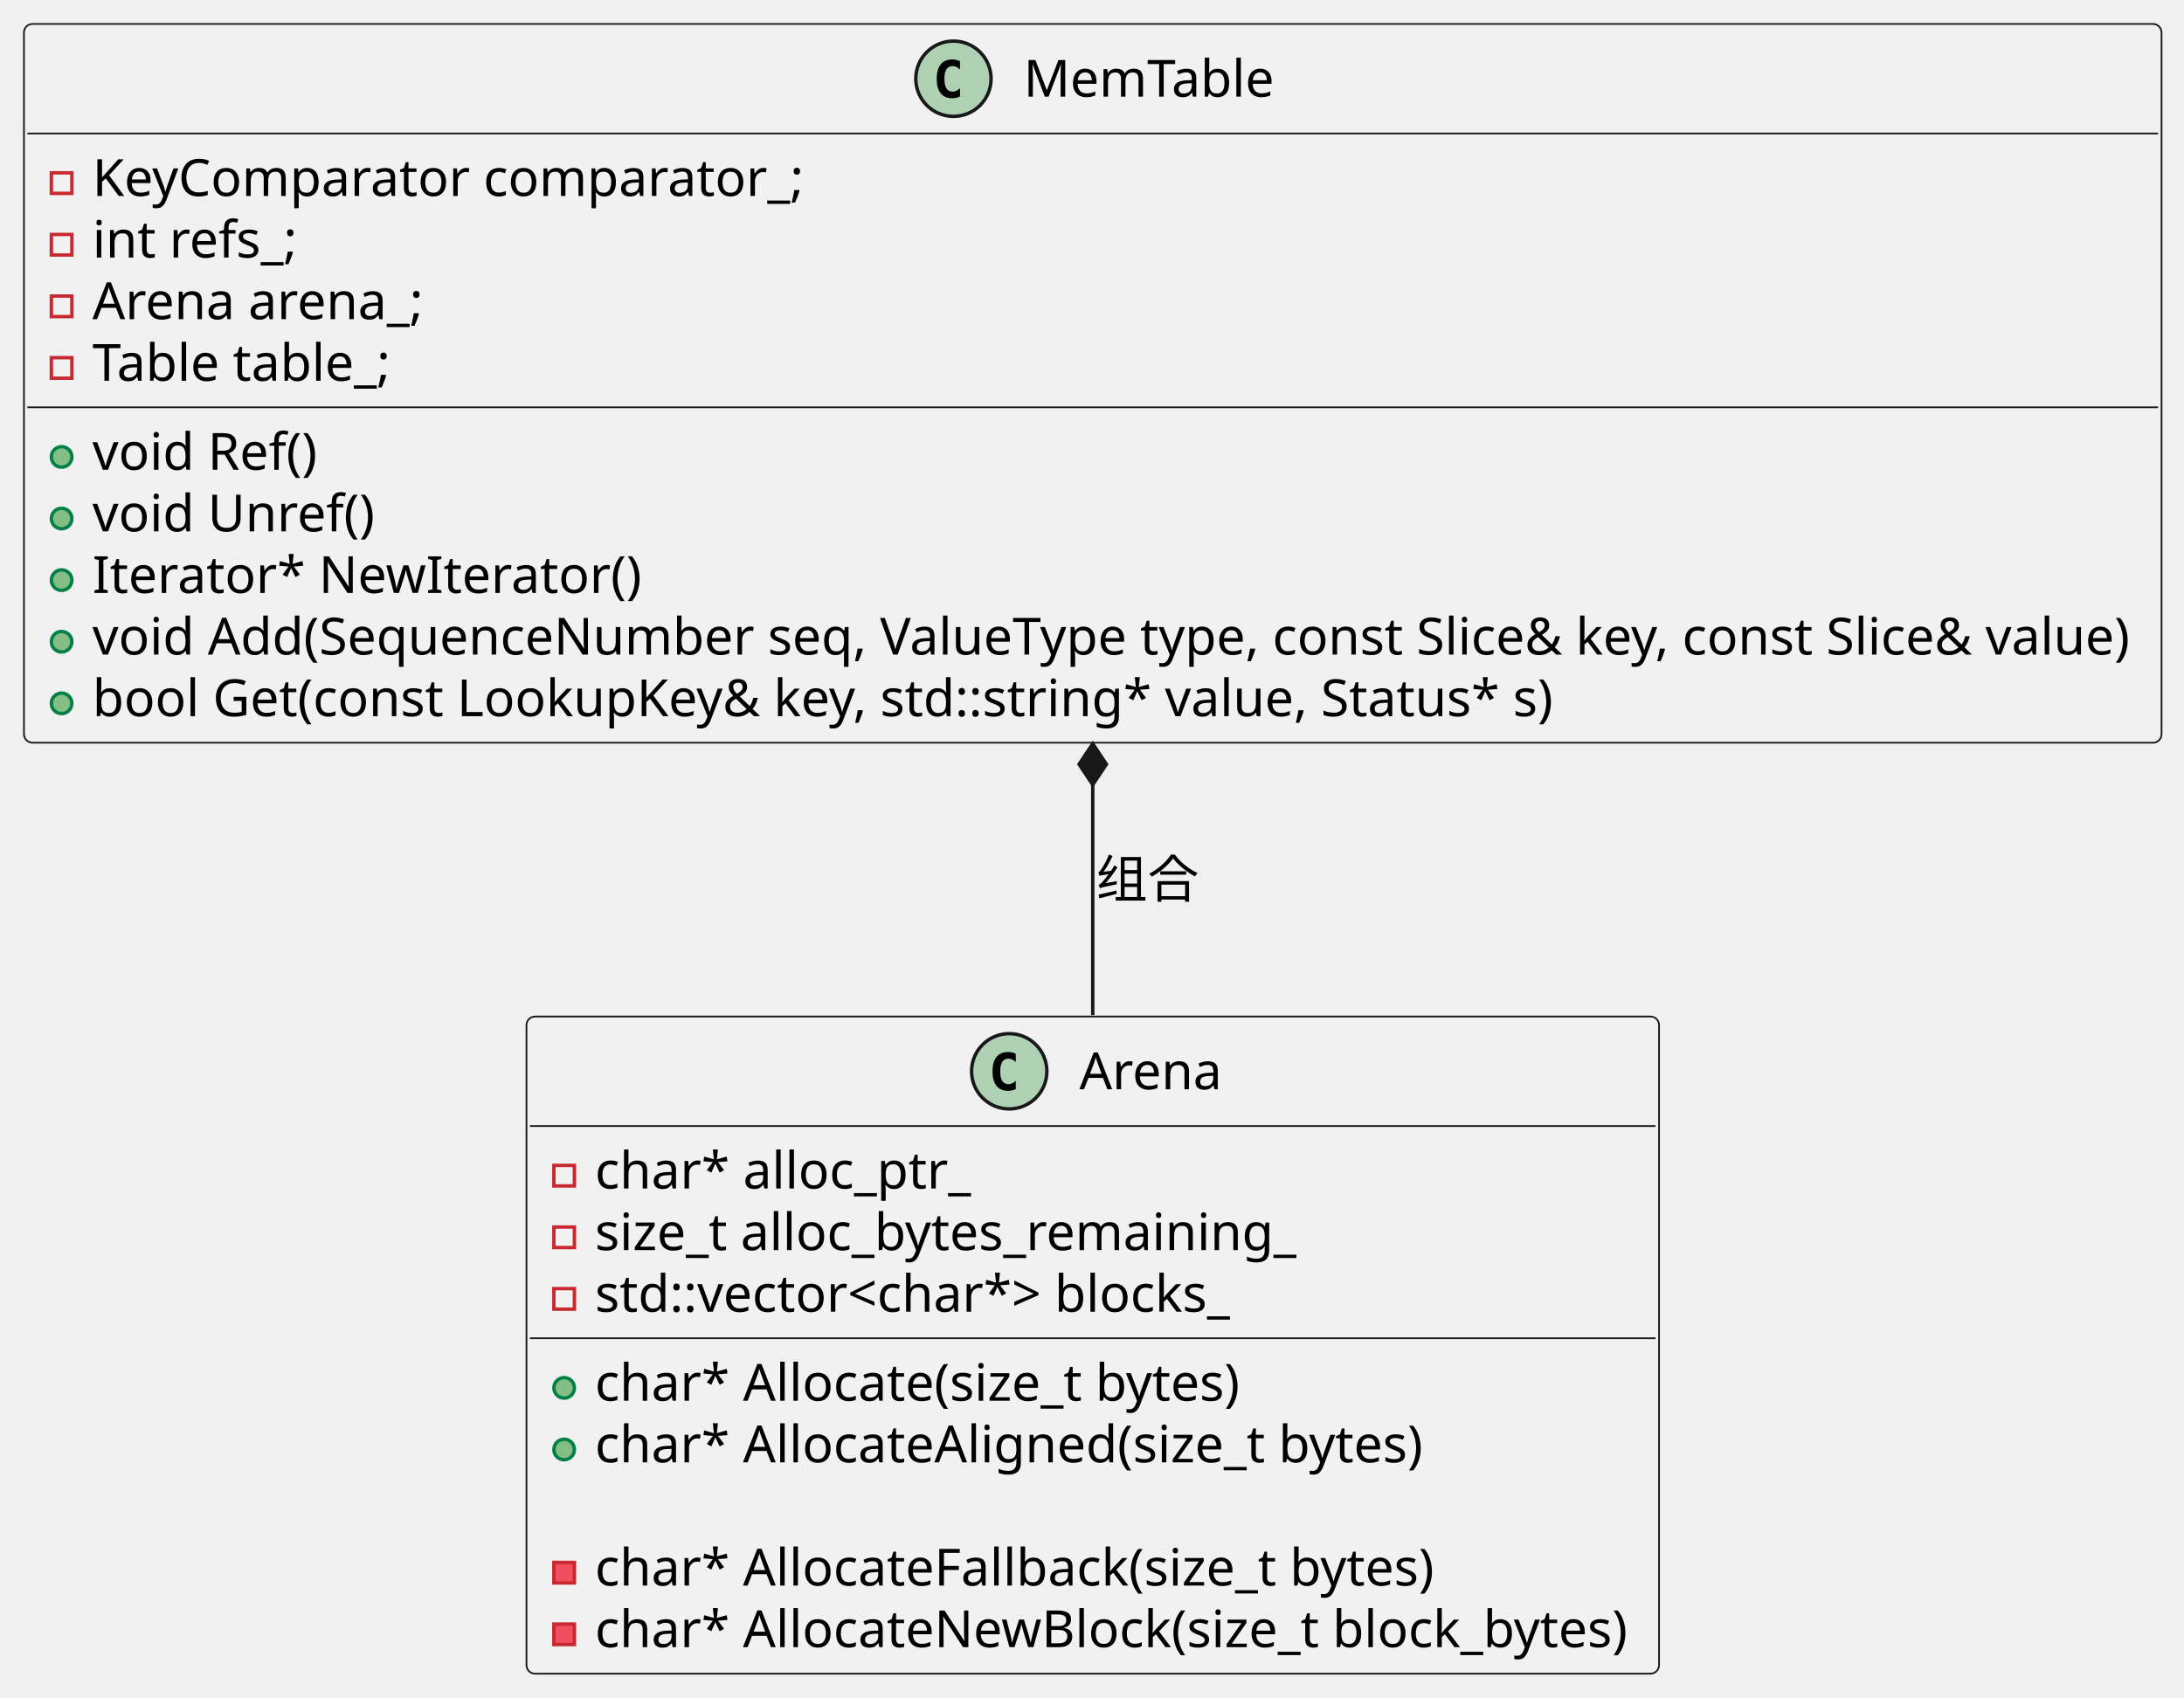
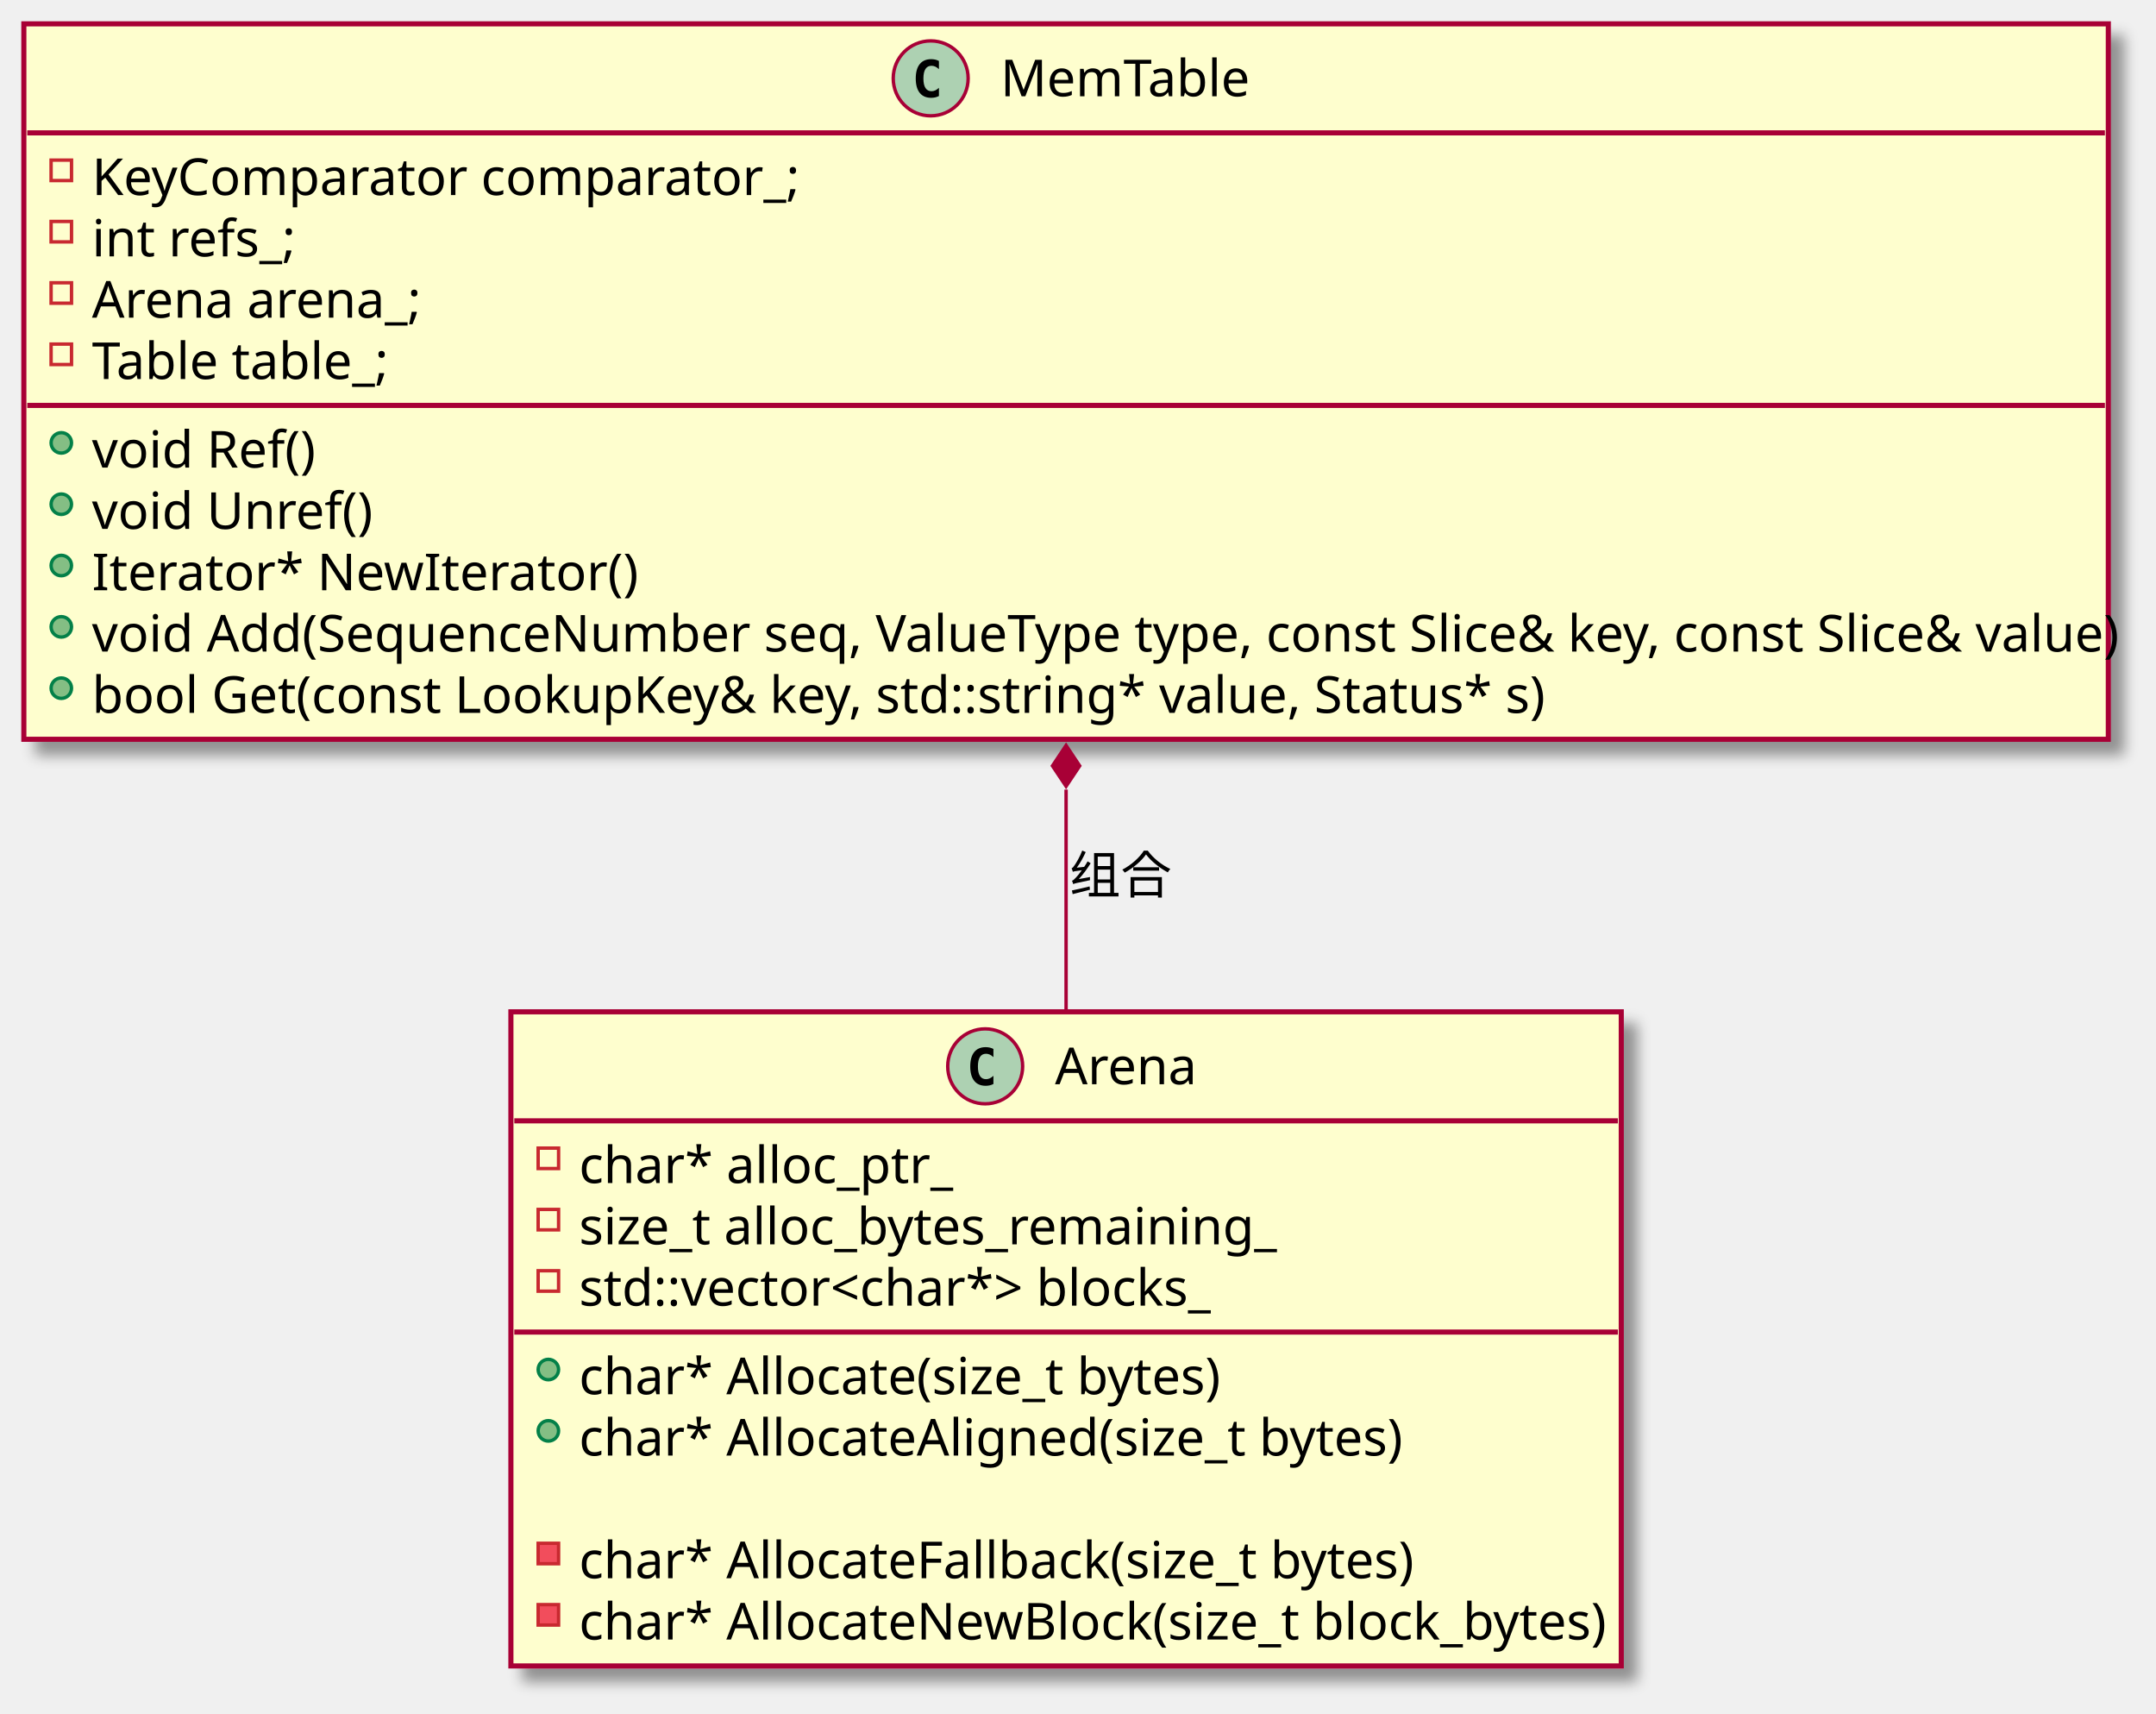
- <svg xmlns="http://www.w3.org/2000/svg" contentStyleType="text/css" data-diagram-type="CLASS" height="496px" preserveAspectRatio="none" style="width:638px;height:496px;background:#FFFFFF;" version="1.1" viewBox="0 0 638 496" width="638px" zoomAndPan="magnify">
-   <defs />
+ <svg xmlns="http://www.w3.org/2000/svg" contentScriptType="application/ecmascript" contentStyleType="text/css" height="503px" preserveAspectRatio="none" style="width:633px;height:503px;background:#FFFFFF;" version="1.1" viewBox="0 0 633 503" width="633px" zoomAndPan="magnify">
+   <defs>
+     <filter height="300%" id="fqz3hv0aygdc5" width="300%" x="-1" y="-1">
+       <feGaussianBlur result="blurOut" stdDeviation="2.0" />
+       <feColorMatrix in="blurOut" result="blurOut2" type="matrix" values="0 0 0 0 0 0 0 0 0 0 0 0 0 0 0 0 0 0 .4 0" />
+       <feOffset dx="4.0" dy="4.0" in="blurOut2" result="blurOut3" />
+       <feBlend in="SourceGraphic" in2="blurOut3" mode="normal" />
+     </filter>
+   </defs>
  <g>
-     <g id="elem_MemTable">
-       <rect codeLine="4" fill="#F1F1F1" height="210" id="MemTable" rx="2.5" ry="2.5" style="stroke:#181818;stroke-width:0.5;" width="624.44" x="7" y="7" />
-       <ellipse cx="278.52" cy="23" fill="#ADD1B2" rx="11" ry="11" style="stroke:#181818;stroke-width:1;" />
-       <path d="M280.438,28.185 Q279.925,28.449 279.361,28.581 Q278.797,28.712 278.174,28.712 Q275.962,28.712 274.798,27.255 Q273.633,25.797 273.633,23.044 Q273.633,20.282 274.798,18.825 Q275.962,17.367 278.174,17.367 Q278.797,17.367 279.368,17.499 Q279.94,17.631 280.438,17.895 L280.438,20.297 Q279.881,19.784 279.357,19.546 Q278.834,19.308 278.277,19.308 Q277.09,19.308 276.486,20.249 Q275.882,21.19 275.882,23.044 Q275.882,24.889 276.486,25.83 Q277.09,26.771 278.277,26.771 Q278.834,26.771 279.357,26.533 Q279.881,26.295 280.438,25.783 Z " fill="#000000" />
-       <text fill="#000000" font-family="Albert Sans" font-size="15" lengthAdjust="spacing" textLength="72.9" x="299.02" y="28.25">MemTable</text>
-       <line style="stroke:#181818;stroke-width:0.5;" x1="8" x2="630.44" y1="39" y2="39" />
-       <rect fill="#FFFFFF" fill-opacity="0" height="6" style="stroke:#C82930;stroke-width:1;" width="6" x="15" y="50.5" />
-       <text fill="#000000" font-family="Albert Sans" font-size="15" lengthAdjust="spacing" textLength="205.5" x="27" y="57.25">KeyComparator comparator_;</text>
-       <rect fill="#FFFFFF" fill-opacity="0" height="6" style="stroke:#C82930;stroke-width:1;" width="6" x="15" y="68.5" />
-       <text fill="#000000" font-family="Albert Sans" font-size="15" lengthAdjust="spacing" textLength="59.565" x="27" y="75.25">int refs_;</text>
-       <rect fill="#FFFFFF" fill-opacity="0" height="6" style="stroke:#C82930;stroke-width:1;" width="6" x="15" y="86.5" />
-       <text fill="#000000" font-family="Albert Sans" font-size="15" lengthAdjust="spacing" textLength="94.575" x="27" y="93.25">Arena arena_;</text>
-       <rect fill="#FFFFFF" fill-opacity="0" height="6" style="stroke:#C82930;stroke-width:1;" width="6" x="15" y="104.5" />
-       <text fill="#000000" font-family="Albert Sans" font-size="15" lengthAdjust="spacing" textLength="88.335" x="27" y="111.25">Table table_;</text>
-       <line style="stroke:#181818;stroke-width:0.5;" x1="8" x2="630.44" y1="119" y2="119" />
-       <ellipse cx="18" cy="133.5" fill="#84BE84" rx="3" ry="3" style="stroke:#038048;stroke-width:1;" />
-       <text fill="#000000" font-family="Albert Sans" font-size="15" lengthAdjust="spacing" textLength="68.865" x="27" y="137.25">void Ref()</text>
-       <ellipse cx="18" cy="151.5" fill="#84BE84" rx="3" ry="3" style="stroke:#038048;stroke-width:1;" />
-       <text fill="#000000" font-family="Albert Sans" font-size="15" lengthAdjust="spacing" textLength="83.79" x="27" y="155.25">void Unref()</text>
-       <ellipse cx="18" cy="169.5" fill="#84BE84" rx="3" ry="3" style="stroke:#038048;stroke-width:1;" />
-       <text fill="#000000" font-family="Albert Sans" font-size="15" lengthAdjust="spacing" textLength="154.62" x="27" y="173.25">Iterator* NewIterator()</text>
-       <ellipse cx="18" cy="187.5" fill="#84BE84" rx="3" ry="3" style="stroke:#038048;stroke-width:1;" />
-       <text fill="#000000" font-family="Albert Sans" font-size="15" lengthAdjust="spacing" textLength="598.44" x="27" y="191.25">void Add(SequenceNumber seq, ValueType type, const Slice&amp; key, const Slice&amp; value)</text>
-       <ellipse cx="18" cy="205.5" fill="#84BE84" rx="3" ry="3" style="stroke:#038048;stroke-width:1;" />
-       <text fill="#000000" font-family="Albert Sans" font-size="15" lengthAdjust="spacing" textLength="421.86" x="27" y="209.25">bool Get(const LookupKey&amp; key, std::string* value, Status* s)</text>
-     </g>
-     <g id="elem_Arena">
-       <rect codeLine="17" fill="#F1F1F1" height="192" id="Arena" rx="2.5" ry="2.5" style="stroke:#181818;stroke-width:0.5;" width="330.845" x="153.8" y="297" />
-       <ellipse cx="294.82" cy="313" fill="#ADD1B2" rx="11" ry="11" style="stroke:#181818;stroke-width:1;" />
-       <path d="M296.738,318.185 Q296.225,318.449 295.661,318.581 Q295.097,318.712 294.474,318.712 Q292.262,318.712 291.098,317.255 Q289.933,315.797 289.933,313.043 Q289.933,310.282 291.098,308.825 Q292.262,307.367 294.474,307.367 Q295.097,307.367 295.668,307.499 Q296.239,307.631 296.738,307.894 L296.738,310.297 Q296.181,309.784 295.657,309.546 Q295.134,309.308 294.577,309.308 Q293.39,309.308 292.786,310.249 Q292.182,311.19 292.182,313.043 Q292.182,314.889 292.786,315.83 Q293.39,316.772 294.577,316.772 Q295.134,316.772 295.657,316.533 Q296.181,316.295 296.738,315.783 Z " fill="#000000" />
-       <text fill="#000000" font-family="Albert Sans" font-size="15" lengthAdjust="spacing" textLength="40.305" x="315.32" y="318.25">Arena</text>
-       <line style="stroke:#181818;stroke-width:0.5;" x1="154.8" x2="483.645" y1="329" y2="329" />
-       <rect fill="#FFFFFF" fill-opacity="0" height="6" style="stroke:#C82930;stroke-width:1;" width="6" x="161.8" y="340.5" />
-       <text fill="#000000" font-family="Albert Sans" font-size="15" lengthAdjust="spacing" textLength="108.675" x="173.8" y="347.25">char* alloc_ptr_</text>
-       <rect fill="#FFFFFF" fill-opacity="0" height="6" style="stroke:#C82930;stroke-width:1;" width="6" x="161.8" y="358.5" />
-       <text fill="#000000" font-family="Albert Sans" font-size="15" lengthAdjust="spacing" textLength="205.56" x="173.8" y="365.25">size_t alloc_bytes_remaining_</text>
-       <rect fill="#FFFFFF" fill-opacity="0" height="6" style="stroke:#C82930;stroke-width:1;" width="6" x="161.8" y="376.5" />
-       <text fill="#000000" font-family="Albert Sans" font-size="15" lengthAdjust="spacing" textLength="181.77" x="173.8" y="383.25">std::vector&lt;char*&gt; blocks_</text>
-       <line style="stroke:#181818;stroke-width:0.5;" x1="154.8" x2="483.645" y1="391" y2="391" />
-       <ellipse cx="164.8" cy="405.5" fill="#84BE84" rx="3" ry="3" style="stroke:#038048;stroke-width:1;" />
-       <text fill="#000000" font-family="Albert Sans" font-size="15" lengthAdjust="spacing" textLength="191.025" x="173.8" y="409.25">char* Allocate(size_t bytes)</text>
-       <ellipse cx="164.8" cy="423.5" fill="#84BE84" rx="3" ry="3" style="stroke:#038048;stroke-width:1;" />
-       <text fill="#000000" font-family="Albert Sans" font-size="15" lengthAdjust="spacing" textLength="243.48" x="173.8" y="427.25">char* AllocateAligned(size_t bytes)</text>
-       <text fill="#000000" font-family="Albert Sans" font-size="15" lengthAdjust="spacing" textLength="4.2" x="173.8" y="445.25"> </text>
-       <rect fill="#F24D5C" height="6" style="stroke:#C82930;stroke-width:1;" width="6" x="161.8" y="456.5" />
-       <text fill="#000000" font-family="Albert Sans" font-size="15" lengthAdjust="spacing" textLength="247.71" x="173.8" y="463.25">char* AllocateFallback(size_t bytes)</text>
-       <rect fill="#F24D5C" height="6" style="stroke:#C82930;stroke-width:1;" width="6" x="161.8" y="474.5" />
-       <text fill="#000000" font-family="Albert Sans" font-size="15" lengthAdjust="spacing" textLength="304.845" x="173.8" y="481.25">char* AllocateNewBlock(size_t block_bytes)</text>
-     </g>
-     <g id="link_MemTable_Arena">
-       <path codeLine="28" d="M319.22,229.29 C319.22,255.29 319.22,271.04 319.22,296.59 " fill="#FFFFFF" fill-opacity="0" id="MemTable-backto-Arena" style="stroke:#181818;stroke-width:1;" />
-       <polygon fill="#181818" points="319.22,217.29,315.22,223.29,319.22,229.29,323.22,223.29,319.22,217.29" style="stroke:#181818;stroke-width:1;" />
-       <text fill="#000000" font-family="Albert Sans" font-size="15" lengthAdjust="spacing" textLength="30" x="320.22" y="262.25">组合</text>
-     </g>
+     <rect codeLine="4" fill="#FEFECE" filter="url(#fqz3hv0aygdc5)" height="210" id="MemTable" style="stroke:#A80036;stroke-width:1.5;" width="612" x="7" y="7" />
+     <ellipse cx="273.25" cy="23" fill="#ADD1B2" rx="11" ry="11" style="stroke:#A80036;stroke-width:1.0;" />
+     <path d="M275.668,28.185 Q275.155,28.449 274.591,28.581 Q274.027,28.712 273.404,28.712 Q271.192,28.712 270.028,27.255 Q268.863,25.797 268.863,23.044 Q268.863,20.282 270.028,18.825 Q271.192,17.367 273.404,17.367 Q274.027,17.367 274.598,17.499 Q275.169,17.631 275.668,17.895 L275.668,20.297 Q275.111,19.784 274.587,19.546 Q274.063,19.308 273.507,19.308 Q272.32,19.308 271.716,20.249 Q271.112,21.19 271.112,23.044 Q271.112,24.889 271.716,25.83 Q272.32,26.771 273.507,26.771 Q274.063,26.771 274.587,26.533 Q275.111,26.295 275.668,25.783 Z " fill="#000000" />
+     <text fill="#000000" font-family="Albert Sans" font-size="15" lengthAdjust="spacing" textLength="71" x="293.75" y="28.25">MemTable</text>
+     <line style="stroke:#A80036;stroke-width:1.5;" x1="8" x2="618" y1="39" y2="39" />
+     <rect fill="none" height="6" style="stroke:#C82930;stroke-width:1.0;" width="6" x="15" y="47" />
+     <text fill="#000000" font-family="Albert Sans" font-size="15" lengthAdjust="spacing" textLength="202" x="27" y="57.25">KeyComparator comparator_;</text>
+     <rect fill="none" height="6" style="stroke:#C82930;stroke-width:1.0;" width="6" x="15" y="65" />
+     <text fill="#000000" font-family="Albert Sans" font-size="15" lengthAdjust="spacing" textLength="58" x="27" y="75.25">int refs_;</text>
+     <rect fill="none" height="6" style="stroke:#C82930;stroke-width:1.0;" width="6" x="15" y="83" />
+     <text fill="#000000" font-family="Albert Sans" font-size="15" lengthAdjust="spacing" textLength="92" x="27" y="93.25">Arena arena_;</text>
+     <rect fill="none" height="6" style="stroke:#C82930;stroke-width:1.0;" width="6" x="15" y="101" />
+     <text fill="#000000" font-family="Albert Sans" font-size="15" lengthAdjust="spacing" textLength="86" x="27" y="111.25">Table table_;</text>
+     <line style="stroke:#A80036;stroke-width:1.5;" x1="8" x2="618" y1="119" y2="119" />
+     <ellipse cx="18" cy="130" fill="#84BE84" rx="3" ry="3" style="stroke:#038048;stroke-width:1.0;" />
+     <text fill="#000000" font-family="Albert Sans" font-size="15" lengthAdjust="spacing" textLength="68" x="27" y="137.25">void Ref()</text>
+     <ellipse cx="18" cy="148" fill="#84BE84" rx="3" ry="3" style="stroke:#038048;stroke-width:1.0;" />
+     <text fill="#000000" font-family="Albert Sans" font-size="15" lengthAdjust="spacing" textLength="82" x="27" y="155.25">void Unref()</text>
+     <ellipse cx="18" cy="166" fill="#84BE84" rx="3" ry="3" style="stroke:#038048;stroke-width:1.0;" />
+     <text fill="#000000" font-family="Albert Sans" font-size="15" lengthAdjust="spacing" textLength="151" x="27" y="173.25">Iterator* NewIterator()</text>
+     <ellipse cx="18" cy="184" fill="#84BE84" rx="3" ry="3" style="stroke:#038048;stroke-width:1.0;" />
+     <text fill="#000000" font-family="Albert Sans" font-size="15" lengthAdjust="spacing" textLength="586" x="27" y="191.25">void Add(SequenceNumber seq, ValueType type, const Slice&amp; key, const Slice&amp; value)</text>
+     <ellipse cx="18" cy="202" fill="#84BE84" rx="3" ry="3" style="stroke:#038048;stroke-width:1.0;" />
+     <text fill="#000000" font-family="Albert Sans" font-size="15" lengthAdjust="spacing" textLength="416" x="27" y="209.25">bool Get(const LookupKey&amp; key, std::string* value, Status* s)</text>
+     <rect codeLine="17" fill="#FEFECE" filter="url(#fqz3hv0aygdc5)" height="192" id="Arena" style="stroke:#A80036;stroke-width:1.5;" width="326" x="150" y="297" />
+     <ellipse cx="289.25" cy="313" fill="#ADD1B2" rx="11" ry="11" style="stroke:#A80036;stroke-width:1.0;" />
+     <path d="M291.668,318.185 Q291.155,318.449 290.591,318.581 Q290.027,318.712 289.404,318.712 Q287.192,318.712 286.028,317.255 Q284.863,315.797 284.863,313.043 Q284.863,310.282 286.028,308.825 Q287.192,307.367 289.404,307.367 Q290.027,307.367 290.598,307.499 Q291.169,307.631 291.668,307.894 L291.668,310.297 Q291.111,309.784 290.587,309.546 Q290.063,309.308 289.507,309.308 Q288.32,309.308 287.716,310.249 Q287.112,311.19 287.112,313.043 Q287.112,314.889 287.716,315.83 Q288.32,316.772 289.507,316.772 Q290.063,316.772 290.587,316.533 Q291.111,316.295 291.668,315.783 Z " fill="#000000" />
+     <text fill="#000000" font-family="Albert Sans" font-size="15" lengthAdjust="spacing" textLength="39" x="309.75" y="318.25">Arena</text>
+     <line style="stroke:#A80036;stroke-width:1.5;" x1="151" x2="475" y1="329" y2="329" />
+     <rect fill="none" height="6" style="stroke:#C82930;stroke-width:1.0;" width="6" x="158" y="337" />
+     <text fill="#000000" font-family="Albert Sans" font-size="15" lengthAdjust="spacing" textLength="107" x="170" y="347.25">char* alloc_ptr_</text>
+     <rect fill="none" height="6" style="stroke:#C82930;stroke-width:1.0;" width="6" x="158" y="355" />
+     <text fill="#000000" font-family="Albert Sans" font-size="15" lengthAdjust="spacing" textLength="202" x="170" y="365.25">size_t alloc_bytes_remaining_</text>
+     <rect fill="none" height="6" style="stroke:#C82930;stroke-width:1.0;" width="6" x="158" y="373" />
+     <text fill="#000000" font-family="Albert Sans" font-size="15" lengthAdjust="spacing" textLength="179" x="170" y="383.25">std::vector&lt;char*&gt; blocks_</text>
+     <line style="stroke:#A80036;stroke-width:1.5;" x1="151" x2="475" y1="391" y2="391" />
+     <ellipse cx="161" cy="402" fill="#84BE84" rx="3" ry="3" style="stroke:#038048;stroke-width:1.0;" />
+     <text fill="#000000" font-family="Albert Sans" font-size="15" lengthAdjust="spacing" textLength="187" x="170" y="409.25">char* Allocate(size_t bytes)</text>
+     <ellipse cx="161" cy="420" fill="#84BE84" rx="3" ry="3" style="stroke:#038048;stroke-width:1.0;" />
+     <text fill="#000000" font-family="Albert Sans" font-size="15" lengthAdjust="spacing" textLength="238" x="170" y="427.25">char* AllocateAligned(size_t bytes)</text>
+     <text fill="#000000" font-family="Albert Sans" font-size="15" lengthAdjust="spacing" textLength="0" x="174" y="445.25" />
+     <rect fill="#F24D5C" height="6" style="stroke:#C82930;stroke-width:1.0;" width="6" x="158" y="453" />
+     <text fill="#000000" font-family="Albert Sans" font-size="15" lengthAdjust="spacing" textLength="243" x="170" y="463.25">char* AllocateFallback(size_t bytes)</text>
+     <rect fill="#F24D5C" height="6" style="stroke:#C82930;stroke-width:1.0;" width="6" x="158" y="471" />
+     <text fill="#000000" font-family="Albert Sans" font-size="15" lengthAdjust="spacing" textLength="300" x="170" y="481.25">char* AllocateNewBlock(size_t block_bytes)</text>
+     <path codeLine="28" d="M313,231.76 C313,253.4 313,275.73 313,296.59 " fill="none" id="MemTable-backto-Arena" style="stroke:#A80036;stroke-width:1.0;" />
+     <polygon fill="#A80036" points="313,218.8,309,224.8,313,230.8,317,224.8,313,218.8" style="stroke:#A80036;stroke-width:1.0;" />
+     <text fill="#000000" font-family="Albert Sans" font-size="15" lengthAdjust="spacing" textLength="30" x="314" y="262.25">组合</text>
  </g>
</svg>
